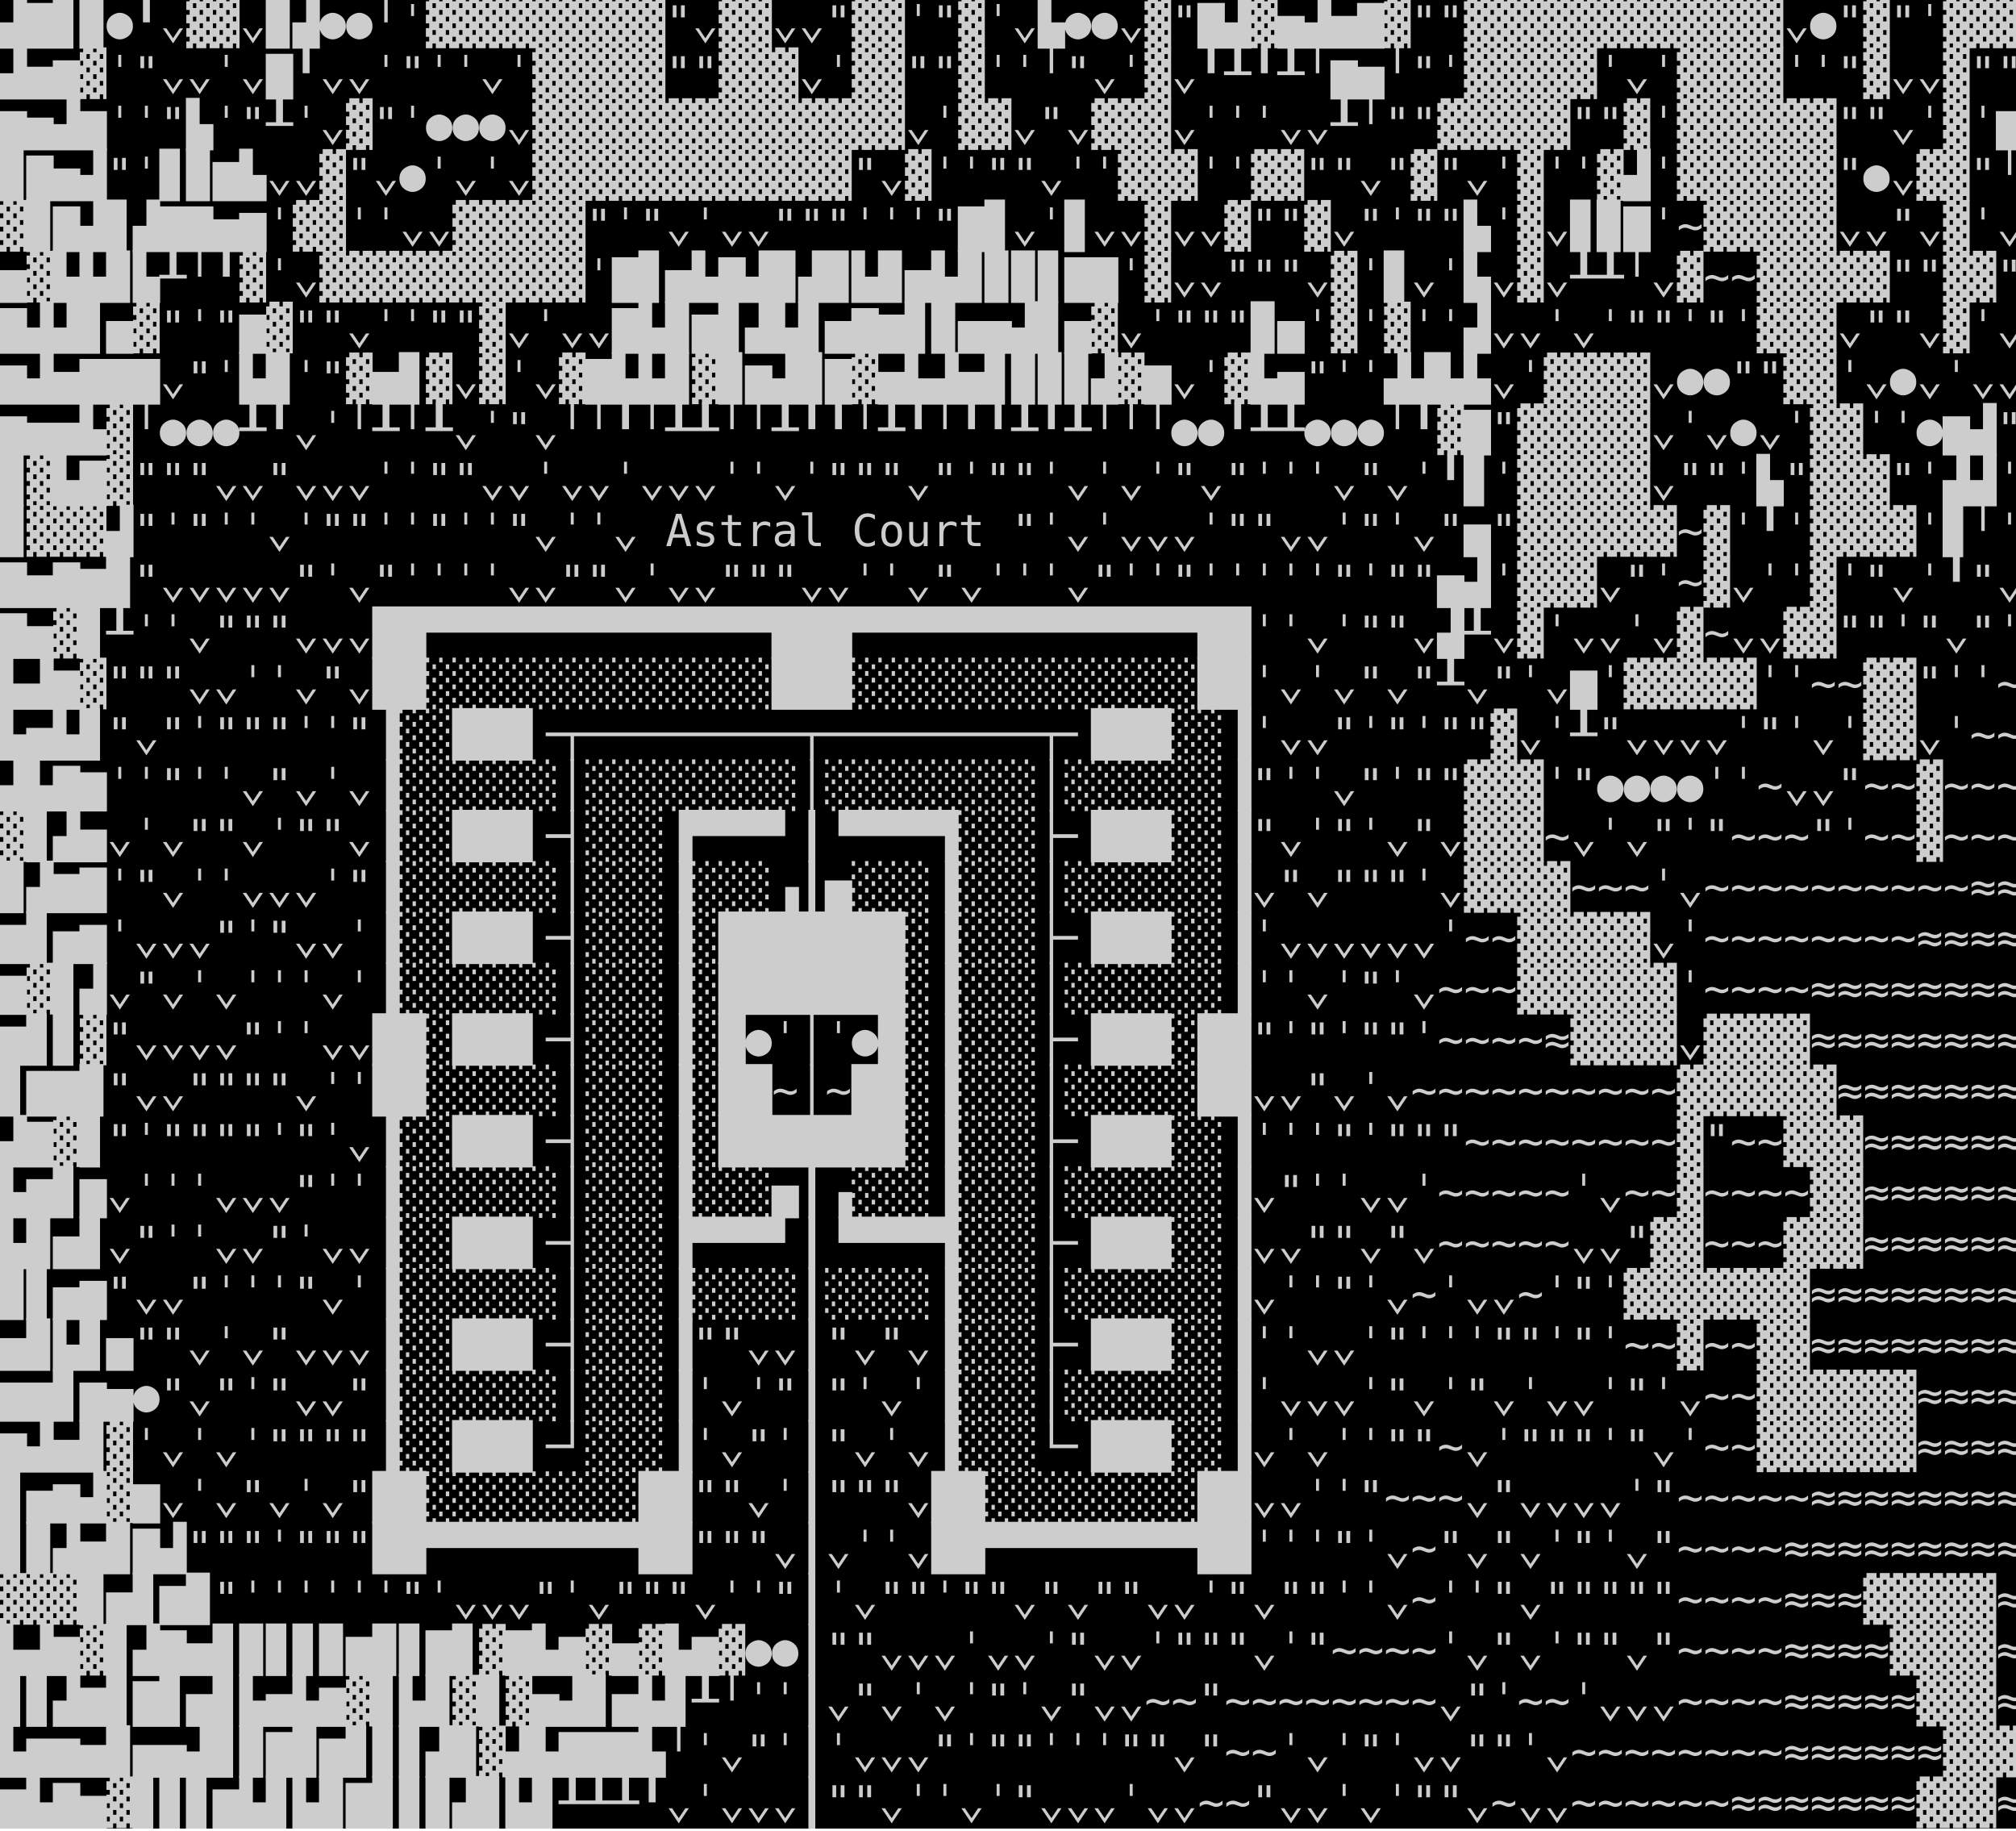
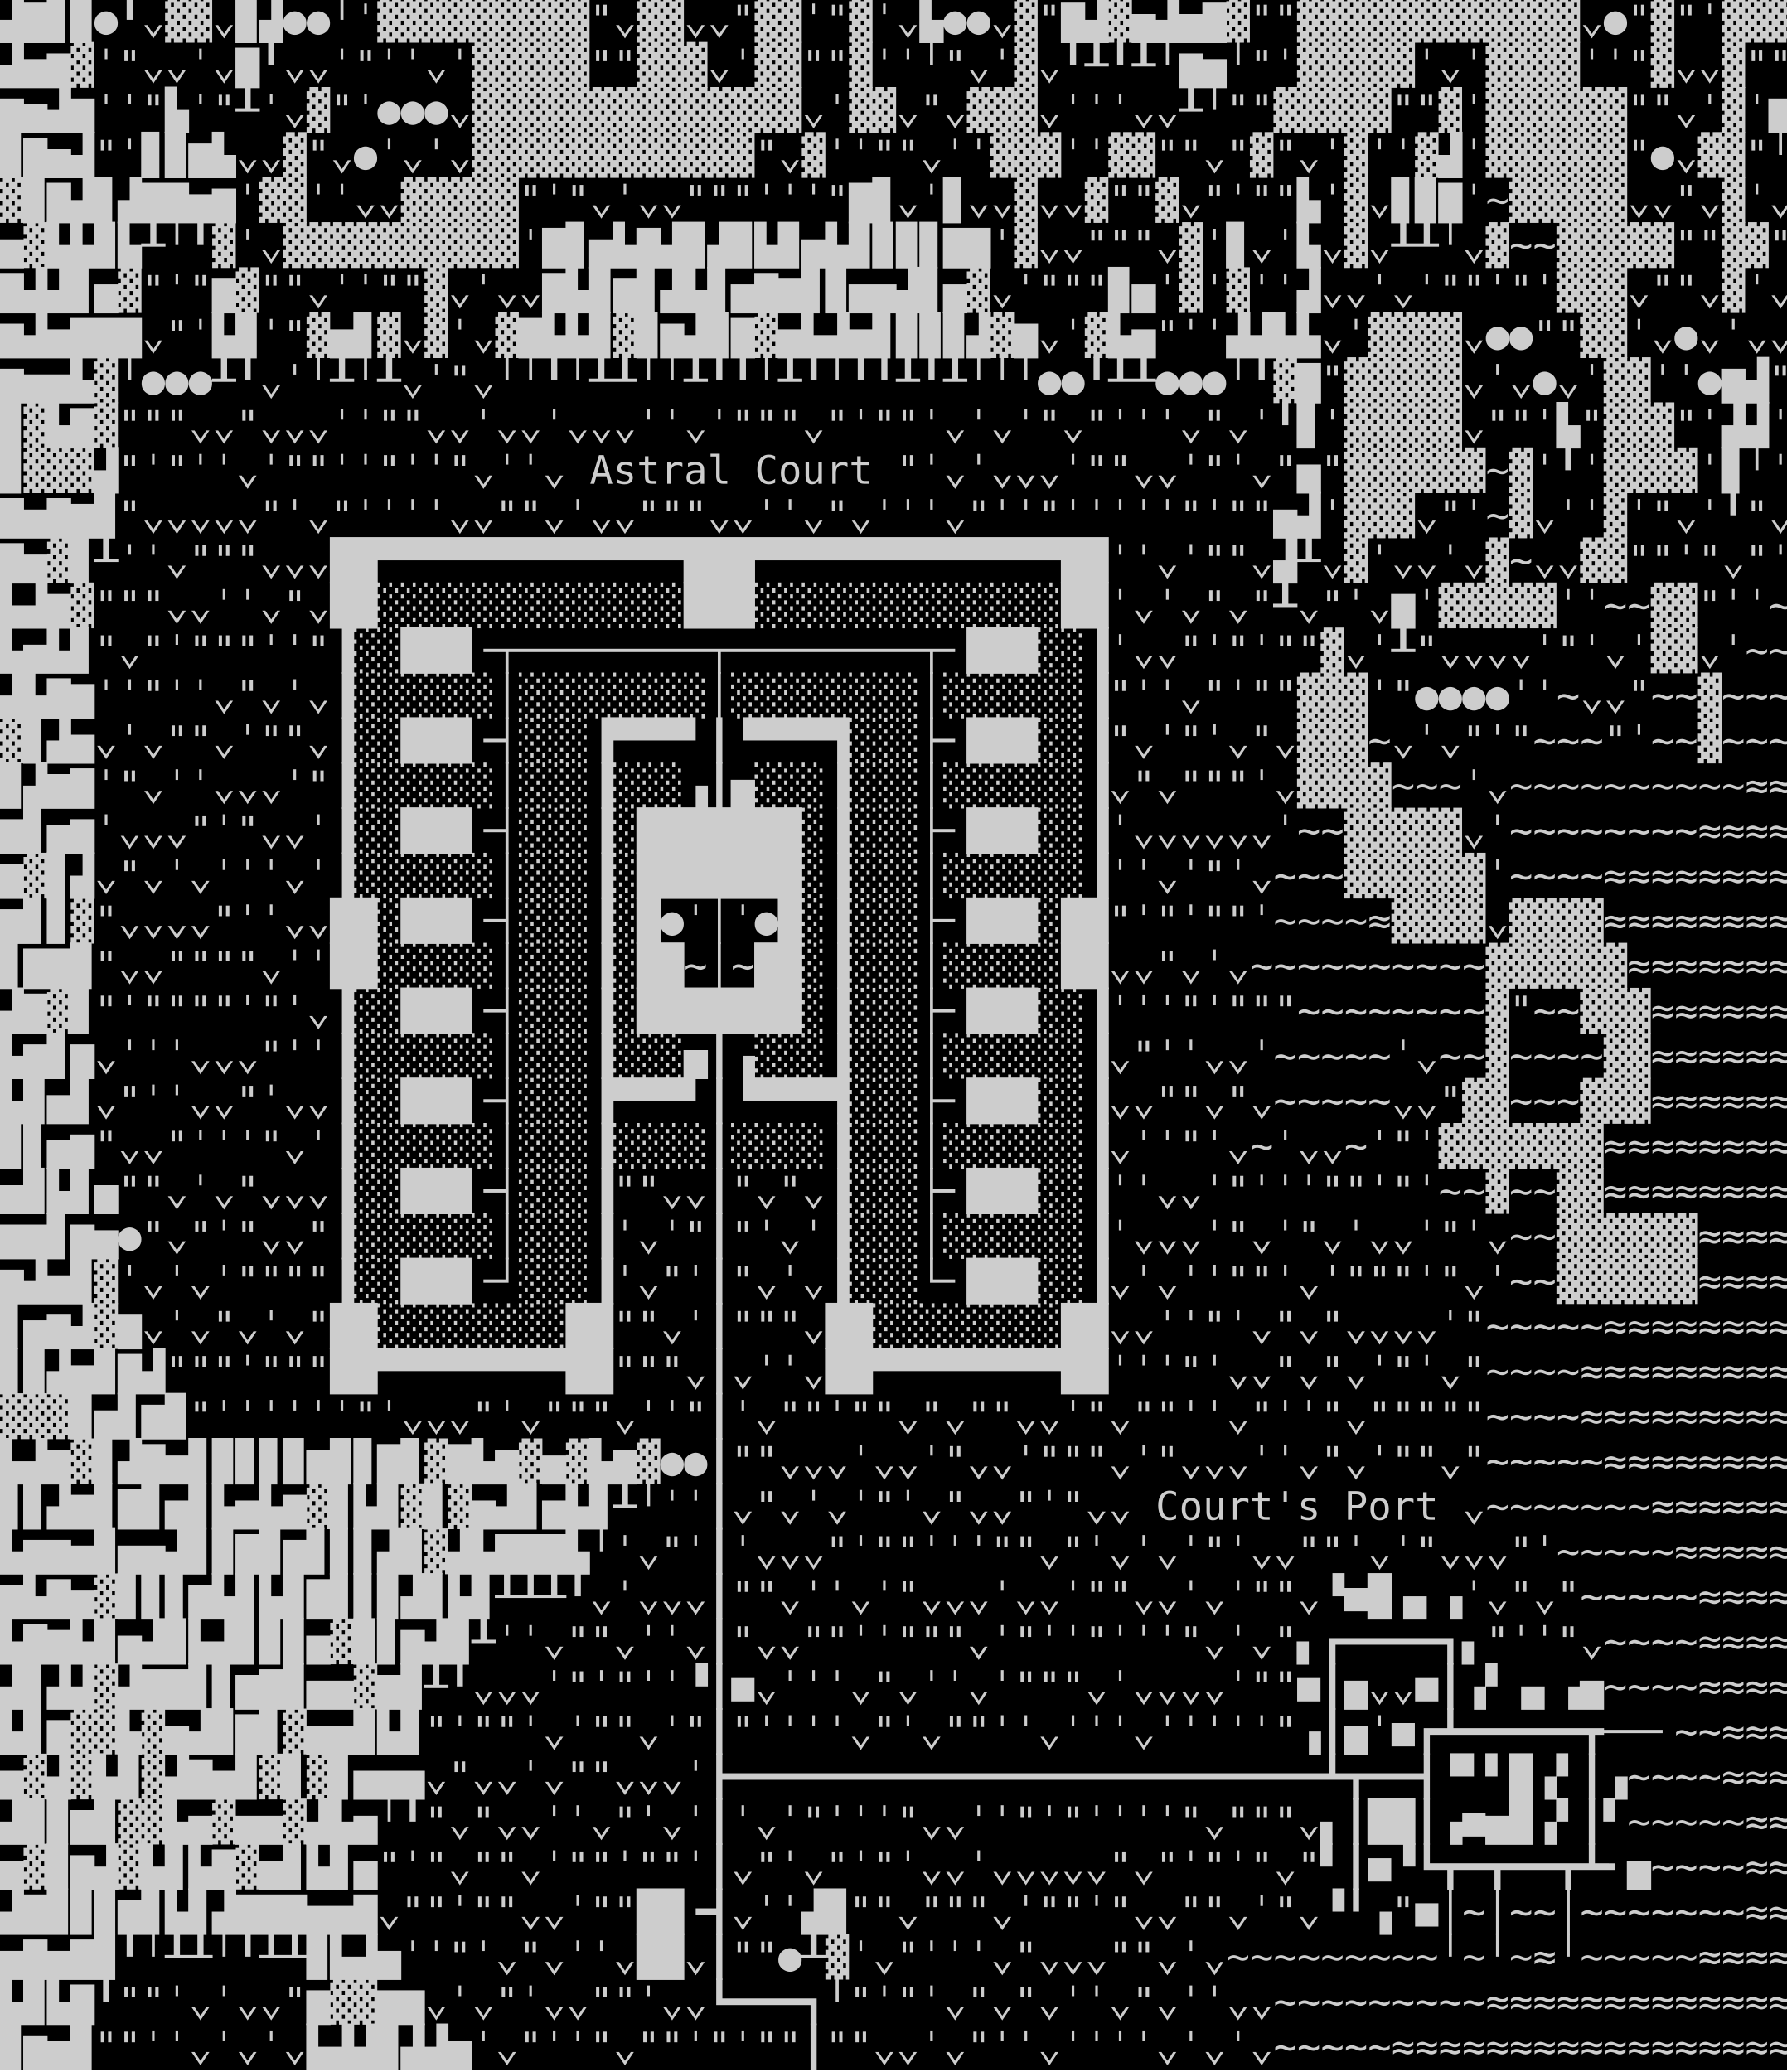
- <svg xmlns="http://www.w3.org/2000/svg" version="1.1" width="456.0px" height="414.0px" viewBox="0 0 456.0 414.0" style="letter-spacing:0em;font-size:10px;font-family:'DejaVu Sans Mono';stroke:none">
+ <svg xmlns="http://www.w3.org/2000/svg" version="1.1" width="456.0px" height="529.0px" viewBox="0 0 456.0 529.0" style="letter-spacing:0em;font-size:10px;font-family:'DejaVu Sans Mono';stroke:none">
  <text y="8.5" x="0.0" style="fill:#000000">████████████████████████████████████████████████████████████████████████████</text>
  <text y="20.0" x="0.0" style="fill:#000000">████████████████████████████████████████████████████████████████████████████</text>
  <text y="31.5" x="0.0" style="fill:#000000">████████████████████████████████████████████████████████████████████████████</text>
  <text y="43.0" x="0.0" style="fill:#000000">████████████████████████████████████████████████████████████████████████████</text>
  <text y="54.5" x="0.0" style="fill:#000000">████████████████████████████████████████████████████████████████████████████</text>
  <text y="66.0" x="0.0" style="fill:#000000">████████████████████████████████████████████████████████████████████████████</text>
  <text y="77.5" x="0.0" style="fill:#000000">████████████████████████████████████████████████████████████████████████████</text>
  <text y="89.0" x="0.0" style="fill:#000000">████████████████████████████████████████████████████████████████████████████</text>
  <text y="100.5" x="0.0" style="fill:#000000">████████████████████████████████████████████████████████████████████████████</text>
  <text y="112.0" x="0.0" style="fill:#000000">████████████████████████████████████████████████████████████████████████████</text>
  <text y="123.5" x="0.0" style="fill:#000000">████████████████████████████████████████████████████████████████████████████</text>
  <text y="135.0" x="0.0" style="fill:#000000">████████████████████████████████████████████████████████████████████████████</text>
  <text y="146.5" x="0.0" style="fill:#000000">████████████████████████████████████████████████████████████████████████████</text>
  <text y="158.0" x="0.0" style="fill:#000000">████████████████████████████████████████████████████████████████████████████</text>
  <text y="169.5" x="0.0" style="fill:#000000">████████████████████████████████████████████████████████████████████████████</text>
  <text y="181.0" x="0.0" style="fill:#000000">████████████████████████████████████████████████████████████████████████████</text>
  <text y="192.5" x="0.0" style="fill:#000000">████████████████████████████████████████████████████████████████████████████</text>
  <text y="204.0" x="0.0" style="fill:#000000">████████████████████████████████████████████████████████████████████████████</text>
  <text y="215.5" x="0.0" style="fill:#000000">████████████████████████████████████████████████████████████████████████████</text>
  <text y="227.0" x="0.0" style="fill:#000000">████████████████████████████████████████████████████████████████████████████</text>
  <text y="238.5" x="0.0" style="fill:#000000">████████████████████████████████████████████████████████████████████████████</text>
  <text y="250.0" x="0.0" style="fill:#000000">████████████████████████████████████████████████████████████████████████████</text>
  <text y="261.5" x="0.0" style="fill:#000000">████████████████████████████████████████████████████████████████████████████</text>
  <text y="273.0" x="0.0" style="fill:#000000">████████████████████████████████████████████████████████████████████████████</text>
  <text y="284.5" x="0.0" style="fill:#000000">████████████████████████████████████████████████████████████████████████████</text>
  <text y="296.0" x="0.0" style="fill:#000000">████████████████████████████████████████████████████████████████████████████</text>
  <text y="307.5" x="0.0" style="fill:#000000">████████████████████████████████████████████████████████████████████████████</text>
  <text y="319.0" x="0.0" style="fill:#000000">████████████████████████████████████████████████████████████████████████████</text>
  <text y="330.5" x="0.0" style="fill:#000000">████████████████████████████████████████████████████████████████████████████</text>
  <text y="342.0" x="0.0" style="fill:#000000">████████████████████████████████████████████████████████████████████████████</text>
  <text y="353.5" x="0.0" style="fill:#000000">████████████████████████████████████████████████████████████████████████████</text>
  <text y="365.0" x="0.0" style="fill:#000000">████████████████████████████████████████████████████████████████████████████</text>
  <text y="376.5" x="0.0" style="fill:#000000">████████████████████████████████████████████████████████████████████████████</text>
  <text y="388.0" x="0.0" style="fill:#000000">████████████████████████████████████████████████████████████████████████████</text>
  <text y="399.5" x="0.0" style="fill:#000000">████████████████████████████████████████████████████████████████████████████</text>
  <text y="411.0" x="0.0" style="fill:#000000">████████████████████████████████████████████████████████████████████████████</text>
+   <text y="422.5" x="0.0" style="fill:#000000">████████████████████████████████████████████████████████████████████████████</text>
+   <text y="434.0" x="0.0" style="fill:#000000">████████████████████████████████████████████████████████████████████████████</text>
+   <text y="445.5" x="0.0" style="fill:#000000">████████████████████████████████████████████████████████████████████████████</text>
+   <text y="457.0" x="0.0" style="fill:#000000">████████████████████████████████████████████████████████████████████████████</text>
+   <text y="468.5" x="0.0" style="fill:#000000">████████████████████████████████████████████████████████████████████████████</text>
+   <text y="480.0" x="0.0" style="fill:#000000">████████████████████████████████████████████████████████████████████████████</text>
+   <text y="491.5" x="0.0" style="fill:#000000">████████████████████████████████████████████████████████████████████████████</text>
+   <text y="503.0" x="0.0" style="fill:#000000">████████████████████████████████████████████████████████████████████████████</text>
+   <text y="514.5" x="0.0" style="fill:#000000">████████████████████████████████████████████████████████████████████████████</text>
+   <text y="526.0" x="0.0" style="fill:#000000">████████████████████████████████████████████████████████████████████████████</text>
  <text y="8.5" x="0.0" style="fill:#cdcdcd">▟▇▊▉●╹⌄▓▓⌄▉▟●●╵ˈ▓▓▓▓▓▓▓▓▓"⌄▓▓⌄⌄"▓▓ˈ"▓ˈ⌄▙●●⌄▓"▇▟▓▅▟▅▇▓""▓▓▓▓▓▓▓▓▓▓▓▓⌄●"▓"ˈ▓▓▓</text>
  <text y="20.0" x="0.0" style="fill:#cdcdcd">▟▅▆▓ˈ"⌄⌄ˈ⌄▇╹⌄⌄ˈ"ˈˈ⌄ˈ▓▓▓▓▓""▓▓▓⌄ˈ▓▓""▓ˈˈ╵"⌄ˈ▓⌄╹┸╹┸╵▆▅╵"ˈ▓▓▓▓▓ˈ⌄ˈ▓▓▓▓ˈˈ"▓⌄⌄▓""</text>
  <text y="31.5" x="0.0" style="fill:#cdcdcd">▆▅▟▆ˈˈ"▙ˈ"┸ˈ⌄▓"ˈ●●●⌄▓▓▓▓▓▓▓▓▓▓▓▓▓▓⌄ˈ▓▓⌄"⌄▓▓▓⌄ˈˈˈ⌄⌄┸╵""▓▓▓▓▓""▓ˈ▓▓▓▓▓▓""⌄ˈ▓ˈ▆</text>
  <text y="43.0" x="0.0" style="fill:#cdcdcd">▉▇▅▟"ˈ▊▉▆▙⌄⌄▓"⌄●ˈ⌄ˈ⌄▓▓▓▓▓▓▓▓▓▓▓▓"⌄▓ˈˈ""⌄ˈˈ▓▓▓ˈˈ▓▓""⌄"▓"⌄ˈ▓ˈˈ▓▟ˈ▓▓▓▓▓▓"●⌄▓▓"╵</text>
  <text y="54.5" x="0.0" style="fill:#cdcdcd">▓▉▇▟▊▟▇▇▅▆ˈ▓▓ˈˈ⌄⌄▓▓▓▓▓"ˈ"⌄ˈ⌄⌄"""ˈˈˈ"▇▊⌄ˈ▊⌄⌄▓⌄⌄▓""▓⌄"ˈ""▙ˈ▓⌄▊▉▇ˈ~▓▓▓▓▓⌄⌄"⌄▓ˈ⌄</text>
  <text y="66.0" x="0.0" style="fill:#cdcdcd">▅▓▙▙▉▙┸╵╹▓ˈ⌄▓▓▓▓▓▓▓▓▓▓ˈ▇▊▅▙▇▟▉▟▉▙▉▅▙▉▉▉▊▇▇ˈ▓⌄⌄"""⌄▓ˈ▊⌄ˈ▙⌄▓⌄┸┸╵⌄▓~~▓▓▓▓▓""▓▓"</text>
  <text y="77.5" x="0.0" style="fill:#cdcdcd">▇▟▟▊▅▓"ˈ"▆▓""⌄ˈˈ""▓⌄ˈ⌄⌄▇▙▉▆▊▟▙▊▅▇▆▊▉▅▅▟▊▅▓⌄ˈ"""▉▅ˈ▓ˈ▓ˈˈ▟⌄⌄ˈ⌄ˈ""ˈ"ˈ▓▓▓⌄""⌄▓ˈ⌄</text>
  <text y="89.0" x="0.0" style="fill:#cdcdcd">▆▟▅▇▇▇⌄"ˈ▙▉ˈ"▓▅▊▓⌄▓ˈ⌄▓▇▙▙▉▓▉▆▟▉▇▓▅▙▟▅▊▉▉▉▟▓▆⌄ˈ▓▙▅"ˈˈ▟▟▙▙⌄ˈ▓▓▓▓⌄●●""▓▓ˈ⌄●⌄ˈ⌄⌄</text>
  <text y="100.5" x="0.0" style="fill:#cdcdcd">▆▅▅▙▓╵●●●┸╹⌄ˈ╵┸╵┸⌄ˈ"⌄╵╵╹╵┸┸╵╵┸╹╹╵┸╹╵╹╹┸╹┸╵╵╵●●╹┸┸●●●╵╹▓▇"▓▓▓▓▓⌄ˈ⌄●⌄ˈ▓▓ˈˈ●▆▟"</text>
  <text y="112.0" x="0.0" style="fill:#cdcdcd">▉▓▙▇▓"""⌄⌄"⌄⌄⌄ˈˈ""⌄⌄ˈ⌄⌄ˈ⌄⌄⌄ˈˈ⌄ˈ"""⌄"ˈ""ˈ⌄ˈ⌄ˈ"⌄"ˈˈˈ⌄"⌄ˈ╹▊ˈ▓▓▓▓▓⌄""ˈ▙"▓▓▓"ˈ▟▟ˈ</text>
  <text y="123.5" x="0.0" style="fill:#cdcdcd">▉▓▓▓▟"ˈ"ˈˈ⌄ˈ""ˈˈ"ˈˈ"⌄ˈˈ⌄ Astral Court "ˈ⌄ˈ⌄⌄⌄ˈ""⌄⌄ˈ"ˈ⌄"▅"▓▓▓▓▓▓~▓ˈ╹ˈ▓▓▓▓ˈ▊╵ˈ</text>
  <text y="135.0" x="0.0" style="fill:#cdcdcd">▇▅▇▆▉"⌄⌄⌄⌄⌄"ˈ⌄"ˈˈˈˈ⌄⌄""⌄ˈ⌄⌄"""⌄⌄ˈˈ⌄"⌄ˈˈˈ⌄"ˈˈ"ˈˈˈˈˈ"ˈ""▅▟ˈ▓▓▓⌄"ˈ~▓⌄ˈˈ▓ˈ"⌄ˈ╹"⌄</text>
  <text y="146.5" x="0.0" style="fill:#cdcdcd">▇▅▓▊┸ˈˈ⌄"""⌄⌄⌄██▀▀▀▀▀▀▀▀▀▀▀▀▀███▀▀▀▀▀▀▀▀▀▀▀▀▀██ˈˈ⌄ˈ""⌄▟┸⌄▓ˈ⌄⌄ˈ⌄▓~⌄⌄▓▓""ˈ"⌄"ˈ</text>
  <text y="158.0" x="0.0" style="fill:#cdcdcd">▙▟▆▓"""⌄⌄ˈˈ⌄"⌄██░░░░░░░░░░░░░███░░░░░░░░░░░░░██ˈ⌄ˈ⌄"⌄"┸⌄"ˈ⌄▆ˈ▓▓▓▓▓ˈˈ~~▓▓"ˈˈ~</text>
  <text y="169.5" x="0.0" style="fill:#cdcdcd">▙▅▙▊"⌄"ˈ"""ˈˈ"▐░░███╶┬────────┬────────┬╴███░░▐ˈ⌄⌄"ˈ"ˈ""▓⌄ˈ┸"⌄⌄⌄⌄ˈ"ˈ⌄ˈ▓▓⌄ˈ~~</text>
  <text y="181.0" x="0.0" style="fill:#cdcdcd">▟▙▇▆ˈˈ"ˈˈ⌄"⌄ˈ⌄▐░░░░░░│░░░░░░░░│░░░░░░░░│░░░░░░▐"ˈˈ⌄"ˈ""▓▓▓ˈ"●●●●ˈˈ~⌄⌄"~~▓~~~</text>
  <text y="192.5" x="0.0" style="fill:#cdcdcd">▓▊▟▅⌄ˈ⌄""⌄ˈ""⌄▐░░███╶┤░░░▐▀▀▀▘┃▝▀▀▀▜░░░├╴███░░▐"⌄ˈ"ˈ⌄"⌄▓▓▓~⌄ˈ⌄"ˈ"~~~"ˈ~~▓~~~</text>
  <text y="204.0" x="0.0" style="fill:#cdcdcd">▉▟▆▇ˈ"⌄ˈˈ⌄⌄⌄ˈ"▐░░░░░░│░░░▐░░░▗┃▅░░░▐░░░│░░░░░░▐⌄"⌄"""ˈ⌄▓▓▓▓~~~ˈ⌄~~~~~~~~~~≈≈</text>
  <text y="215.5" x="0.0" style="fill:#cdcdcd">▆▊▅▆ˈ⌄⌄⌄"ˈ"⌄⌄ˈ▐░░███╶┤░░░▐░███████░▐░░░├╴███░░▐ˈ⌄⌄⌄⌄⌄⌄ˈ~~▓▓▓▓▓⌄ˈ~~~~~~~~≈≈≈≈</text>
  <text y="227.0" x="0.0" style="fill:#cdcdcd">▆▓▊▟⌄"⌄ˈ⌄ˈˈˈ⌄ˈ▐░░░░░░│░░░▐░███████░▐░░░│░░░░░░▐ˈˈ⌄ˈ"ˈ⌄~~~▓▓▓▓▓▓ˈ~~~~≈≈≈≈≈≈≈≈</text>
  <text y="238.5" x="0.0" style="fill:#cdcdcd">▆▊▊▓"⌄⌄⌄⌄"ˈˈ⌄⌄██░███╶┤░░░▐░█●ˈ│ˈ●█░▐░░░├╴███░██"ˈ"ˈ""ˈ~~~~≈▓▓▓▓⌄▓▓▓▓≈≈≈≈≈≈≈≈</text>
  <text y="250.0" x="0.0" style="fill:#cdcdcd">▊▇▇▉"⌄⌄""""⌄ˈˈ██░░░░░│░░░▐░██~│~██░▐░░░│░░░░░██⌄⌄"⌄ˈ⌄~~~~~~~~~~▓▓▓▓▓▓≈≈≈≈≈≈≈</text>
  <text y="261.5" x="0.0" style="fill:#cdcdcd">▟▇▓▊"ˈ""""ˈ"ˈ⌄▐░░███╶┤░░░▐░███████░▐░░░├╴███░░▐ˈˈˈ"ˈ"""~~~~~~~~▓"~~▓▓▓≈≈≈≈≈≈</text>
  <text y="273.0" x="0.0" style="fill:#cdcdcd">▙▆▊▆⌄ˈˈˈ⌄⌄⌄"ˈˈ▐░░░░░░│░░░▐░░░▅┃▗░░░▐░░░│░░░░░░▐⌄"ˈˈ⌄⌄ˈ~~~~~ˈ⌄~~▓~~~~▓▓≈≈≈≈≈≈</text>
  <text y="284.5" x="0.0" style="fill:#cdcdcd">▙▉▅▊⌄"ˈˈ⌄⌄"ˈ⌄⌄▐░░███╶┤░░░▐▀▀▀▘┃▝▀▀▀▜░░░├╴███░░▐⌄⌄""⌄"⌄~~~~~⌄⌄"▓▓~~~▓▓▓≈≈≈≈≈≈</text>
  <text y="296.0" x="0.0" style="fill:#cdcdcd">▉▊▅▆"⌄⌄"ˈˈˈ"⌄ˈ▐░░░░░░│░░░▐░░░░┃░░░░▐░░░│░░░░░░▐⌄ˈˈ"ˈ⌄~ˈ⌄⌄~ˈ"ˈ▓▓▓▓▓▓▓≈≈≈≈≈≈≈≈</text>
  <text y="307.5" x="0.0" style="fill:#cdcdcd">▅▉▙▊▅""⌄ˈ⌄"⌄⌄⌄▐░░███╶┤░░░▐""⌄⌄┃"⌄"⌄▐░░░├╴███░░▐ˈˈ⌄⌄ˈ"ˈˈˈ""ˈ"ˈ~~▓~~▓▓≈≈≈≈≈≈≈≈</text>
  <text y="319.0" x="0.0" style="fill:#cdcdcd">▆▆▊▆▅●"⌄"ˈ"⌄⌄"▐░░░░░░│░░░▐ˈ⌄ˈ"┃"ˈ⌄ˈ▐░░░│░░░░░░▐ˈ⌄⌄⌄ˈ"⌄ˈ"⌄ˈ⌄⌄ˈ"ˈ⌄~~▓▓▓▓▓▓≈≈≈≈</text>
-   <text y="330.5" x="0.0" style="fill:#cdcdcd">▆▟▅▉▓ˈ⌄ˈ⌄ˈ""""▐░░███╶┘░░░▐ˈ⌄"ˈ┃"⌄ˈ⌄▐░░░└╴███░░▐⌄ˈ⌄ˈˈ""~⌄ˈ"""ˈ"⌄ˈ~~▓▓▓▓▓▓≈≈≈≈</text>
-   <text y="342.0" x="0.0" style="fill:#cdcdcd">▊▅▆▟▓▆⌄ˈ⌄"⌄ˈ⌄"██░░░░░░░░██""⌄ˈ┃"""⌄██░░░░░░░░██⌄⌄ˈˈ"~~~⌄"⌄⌄⌄⌄ˈ"~~~~~≈≈≈≈≈≈≈≈</text>
-   <text y="353.5" x="0.0" style="fill:#cdcdcd">▊▉▟▅▉▇▟"""ˈ"""██▀▀▀▀▀▀▀▀██"""⌄┃⌄ˈˈ⌄██▀▀▀▀▀▀▀▀██ˈˈˈ"ˈ⌄~"⌄"⌄ˈ"ˈ⌄"~~~~≈≈≈≈≈≈≈≈≈</text>
-   <text y="365.0" x="0.0" style="fill:#cdcdcd">▓▓▓▉▅▊▆▉"ˈˈˈˈˈˈ"ˈ⌄⌄⌄"ˈ⌄"""⌄ˈˈ"┃ˈ⌄""ˈ""⌄"⌄""⌄⌄ˈ"⌄""ˈˈ⌄~ˈˈ"⌄"""""~~~~≈≈≈▓▓▓▓▓≈</text>
-   <text y="376.5" x="0.0" style="fill:#cdcdcd">▙▟▆▓▊▟▇▅▊▉▊▊▉▆▉▊▇▊▓▇▙▆▓▅▓▙▆▓●●┃""⌄⌄⌄ˈ⌄⌄ˈ"⌄⌄ˈ"""⌄ˈ"~~~~ˈ⌄"⌄ˈ""⌄"~~~~≈≈≈≈▓▓▓▓≈</text>
-   <text y="388.0" x="0.0" style="fill:#cdcdcd">▊▊▟▆▊▇▊▅▊▙▅▙▆▓▊▙▉▓▊▓▅▟▊▅▙▊┸╵ˈˈ┃⌄"⌄ˈ⌄ˈ"ˈ⌄"⌄⌄~~"~~~~~~~~⌄"ˈ~~ˈ⌄⌄⌄~~~~≈≈≈≈≈▓▓▓≈</text>
-   <text y="399.5" x="0.0" style="fill:#cdcdcd">▙▆▆▅▉▅▅▟▊▉▇▉▆▊▊▊▟▉▓▟▙▇▇▇▙╵ˈ⌄"ˈ┃ˈ⌄⌄⌄"ˈ""ˈˈˈ""⌄"~~ˈ⌄ˈ"ˈ⌄⌄""ˈ⌄~~~~~~~~≈≈≈≈≈≈▓▓▓</text>
-   <text y="411.0" x="0.0" style="fill:#cdcdcd">▆▙▇▅▓▊▊▊▆▙▊▙▉▇▊▊▉▟▊▙▊┸┸┸╹⌄ˈ⌄⌄⌄┃""⌄ˈˈ⌄ˈ"⌄⌄⌄ˈ⌄⌄~~"⌄⌄ˈ⌄ˈ""⌄~⌄⌄~~~~~~≈≈≈≈≈≈≈▓▓▓≈</text>
+   <text y="330.5" x="0.0" style="fill:#cdcdcd">▆▟▅▉▓ˈ⌄ˈ⌄ˈ""""▐░░███╶┘░░░▐ˈ⌄"ˈ┃"⌄ˈ⌄▐░░░└╴███░░▐⌄ˈ⌄ˈˈ""ˈ⌄ˈ"""ˈ"⌄ˈ~~▓▓▓▓▓▓≈≈≈≈</text>
+   <text y="342.0" x="0.0" style="fill:#cdcdcd">▊▅▆▟▓▆⌄ˈ⌄"⌄ˈ⌄"██░░░░░░░░██""⌄ˈ┃"""⌄██░░░░░░░░██⌄⌄ˈˈ"ˈ⌄"⌄"⌄⌄⌄⌄ˈ"~~~~~≈≈≈≈≈≈≈≈</text>
+   <text y="353.5" x="0.0" style="fill:#cdcdcd">▊▉▟▅▉▇▟"""ˈ"""██▀▀▀▀▀▀▀▀██"""⌄┃⌄ˈˈ⌄██▀▀▀▀▀▀▀▀██ˈˈˈ"ˈ⌄⌄"⌄"⌄ˈ"ˈ⌄"~~~~≈≈≈≈≈≈≈≈≈</text>
+   <text y="365.0" x="0.0" style="fill:#cdcdcd">▓▓▓▉▅▊▆▉"ˈˈˈˈˈˈ"ˈ⌄⌄⌄"ˈ⌄"""⌄ˈˈ"┃ˈ⌄""ˈ""⌄"⌄""⌄⌄ˈ"⌄""ˈˈ⌄"ˈˈ"⌄"""""~~~~≈≈≈≈≈≈≈≈≈</text>
+   <text y="376.5" x="0.0" style="fill:#cdcdcd">▙▟▆▓▊▟▇▅▊▉▊▊▉▆▉▊▇▊▓▇▙▆▓▅▓▙▆▓●●┃""⌄⌄⌄ˈ⌄⌄ˈ"⌄⌄ˈ"""⌄ˈ"⌄⌄⌄ˈˈ⌄"⌄ˈ""⌄"~~~~~≈≈≈≈≈≈≈≈</text>
+   <text y="388.0" x="0.0" style="fill:#cdcdcd">▊▊▟▆▊▇▊▅▊▙▅▙▆▓▊▙▉▓▊▓▅▟▊▅▙▊┸╵ˈˈ┃⌄"⌄ˈ⌄ˈ"ˈ⌄"⌄⌄"ˈ"⌄⌄ Court's Port ⌄~~~~~~~≈≈≈≈≈≈</text>
+   <text y="399.5" x="0.0" style="fill:#cdcdcd">▙▆▆▅▉▅▅▟▊▉▇▉▆▊▊▊▟▉▓▟▙▇▇▇▙╵ˈ⌄"ˈ┃ˈ⌄⌄⌄"ˈ""ˈˈˈ""⌄"ˈ⌄ˈ⌄ˈ"ˈ⌄⌄""ˈ⌄ˈ"⌄⌄⌄"ˈ~~~~~≈≈≈≈≈</text>
+   <text y="411.0" x="0.0" style="fill:#cdcdcd">▆▙▇▅▓▊▊▊▆▙▊▙▉▇▊▊▉▟▊▙▊┸┸┸╹⌄ˈ⌄⌄⌄┃""⌄ˈˈ⌄ˈ"⌄⌄⌄ˈ⌄⌄ˈ""⌄⌄ˈ⌄ˈ""⌄▝■█▗▖▗ˈ⌄"⌄"~~~~~≈≈≈≈</text>
+   <text y="422.5" x="0.0" style="fill:#cdcdcd">▙▇▆▙▉▅▟▉▙▟▊▉▉▅▓▉▊▆▟▉┸ˈˈ⌄""⌄ˈˈ⌄┃"⌄⌄""ˈˈ"""⌄ˈ"ˈˈ"ˈˈˈ"⌄ˈ⌄"▖┏━━━━┓▖"ˈˈ"⌄~~~~≈≈≈≈</text>
+   <text y="434.0" x="0.0" style="fill:#cdcdcd">▟▊▟▟▓▟▇▇▊▊▆▇▉▅▅▓▆▉┸╹⌄⌄⌄ˈ"ˈ"ˈˈ▝┃■⌄ˈˈˈ⌄"⌄ˈˈ⌄ˈ"""⌄ˈ⌄⌄⌄⌄ˈ""■┃▅⌄⌄■┃▗▘▗▖▗▅~~~~≈≈≈≈</text>
+   <text y="445.5" x="0.0" style="fill:#cdcdcd">▙▊▆▓▓▙▓▅▟▉▇▊▓▅▅▉▙▊"ˈ""ˈ⌄ˈ""⌄ˈ"┃"ˈˈˈˈ⌄"ˈ⌄""ˈˈ⌄ˈˈˈ⌄ˈˈˈˈˈ"▗┃▅ˈ■┏┻━━━━━┳──╴~~≈≈≈</text>
+   <text y="457.0" x="0.0" style="fill:#cdcdcd">▅▓▟▓▙▉▓▟▇▅▉▓▊▓▊▅▅▅⌄"⌄⌄ˈ⌄""⌄⌄⌄ˈ┣━━━━━━━━━━━━━━━━━━━━━━━━━┻┳━━┫▝▘▘█▗▘┃▗~~~~≈≈≈</text>
+   <text y="468.5" x="0.0" style="fill:#cdcdcd">▟▉▉▆▉▓▓▙▅▓▅▅▓▟▙▅╵╹"⌄"⌄⌄ˈˈ⌄"ˈ⌄ˈ┃ˈ⌄ˈ"ˈˈˈ"⌄⌄ˈˈ"ˈ"ˈˈˈˈ"⌄"""⌄▖┃██┃▗■▅█▗▘┃▘~~~~~≈≈</text>
+   <text y="480.0" x="0.0" style="fill:#cdcdcd">▅▓▉▆▟▓▙▊▙▇▓▅▊▙▊▅"ˈ"⌄""⌄ˈ""ˈ""ˈ┃⌄"ˈ⌄"ˈ"ˈ⌄⌄ˈ⌄⌄⌄⌄⌄"⌄"ˈ"ˈ"⌄"▘┃■▝┗┳━┳━━┳┻╸▅~~~~≈≈</text>
+   <text y="491.5" x="0.0" style="fill:#cdcdcd">▟▇▉▉▉▆▊▙▊▟▇▇▇▅▅▇⌄""ˈ""⌄⌄ˈ""██╺┫⌄ˈˈ▟▉""⌄"""⌄ˈ""ˈ"⌄⌄""⌄ˈ"⌄▝╹▗"■│~│~~│~~~~~~~≈≈</text>
+   <text y="503.0" x="0.0" style="fill:#cdcdcd">▅▇▅▇▉╹╵┸┸╵╹┸┸▉▙▟▅ˈˈ"ˈ⌄"⌄ˈˈ⌄██⌄┃""●┸▓ˈ⌄"ˈˈˈ⌄"⌄⌄⌄""⌄ˈ⌄~~~~~~~~~╵~╵~≈╵~~~~~≈≈≈≈</text>
+   <text y="514.5" x="0.0" style="fill:#cdcdcd">▙▉▙▇╹""ˈ⌄ˈ⌄⌄"▆▓▓▆▆⌄ˈ⌄"ˈ⌄⌄""ˈ⌄⌄┗━━━┓╵"ˈ"ˈ⌄"⌄"⌄ˈˈ⌄"⌄ˈˈ⌄⌄~~~~~~~~~≈≈≈≈≈≈≈≈≈≈≈≈≈</text>
+   <text y="526.0" x="0.0" style="fill:#cdcdcd">▉▆▅▉""ˈˈ⌄ˈ⌄ˈ⌄▙▟▟▉▟▟▅ˈ⌄"ˈˈ"⌄""ˈ"ˈ""┃""⌄⌄ˈ⌄"ˈˈ⌄ˈˈˈˈ⌄ˈ⌄ˈ⌄~~~~~≈≈≈≈≈≈≈≈≈≈≈≈≈≈≈≈≈</text>
</svg>
